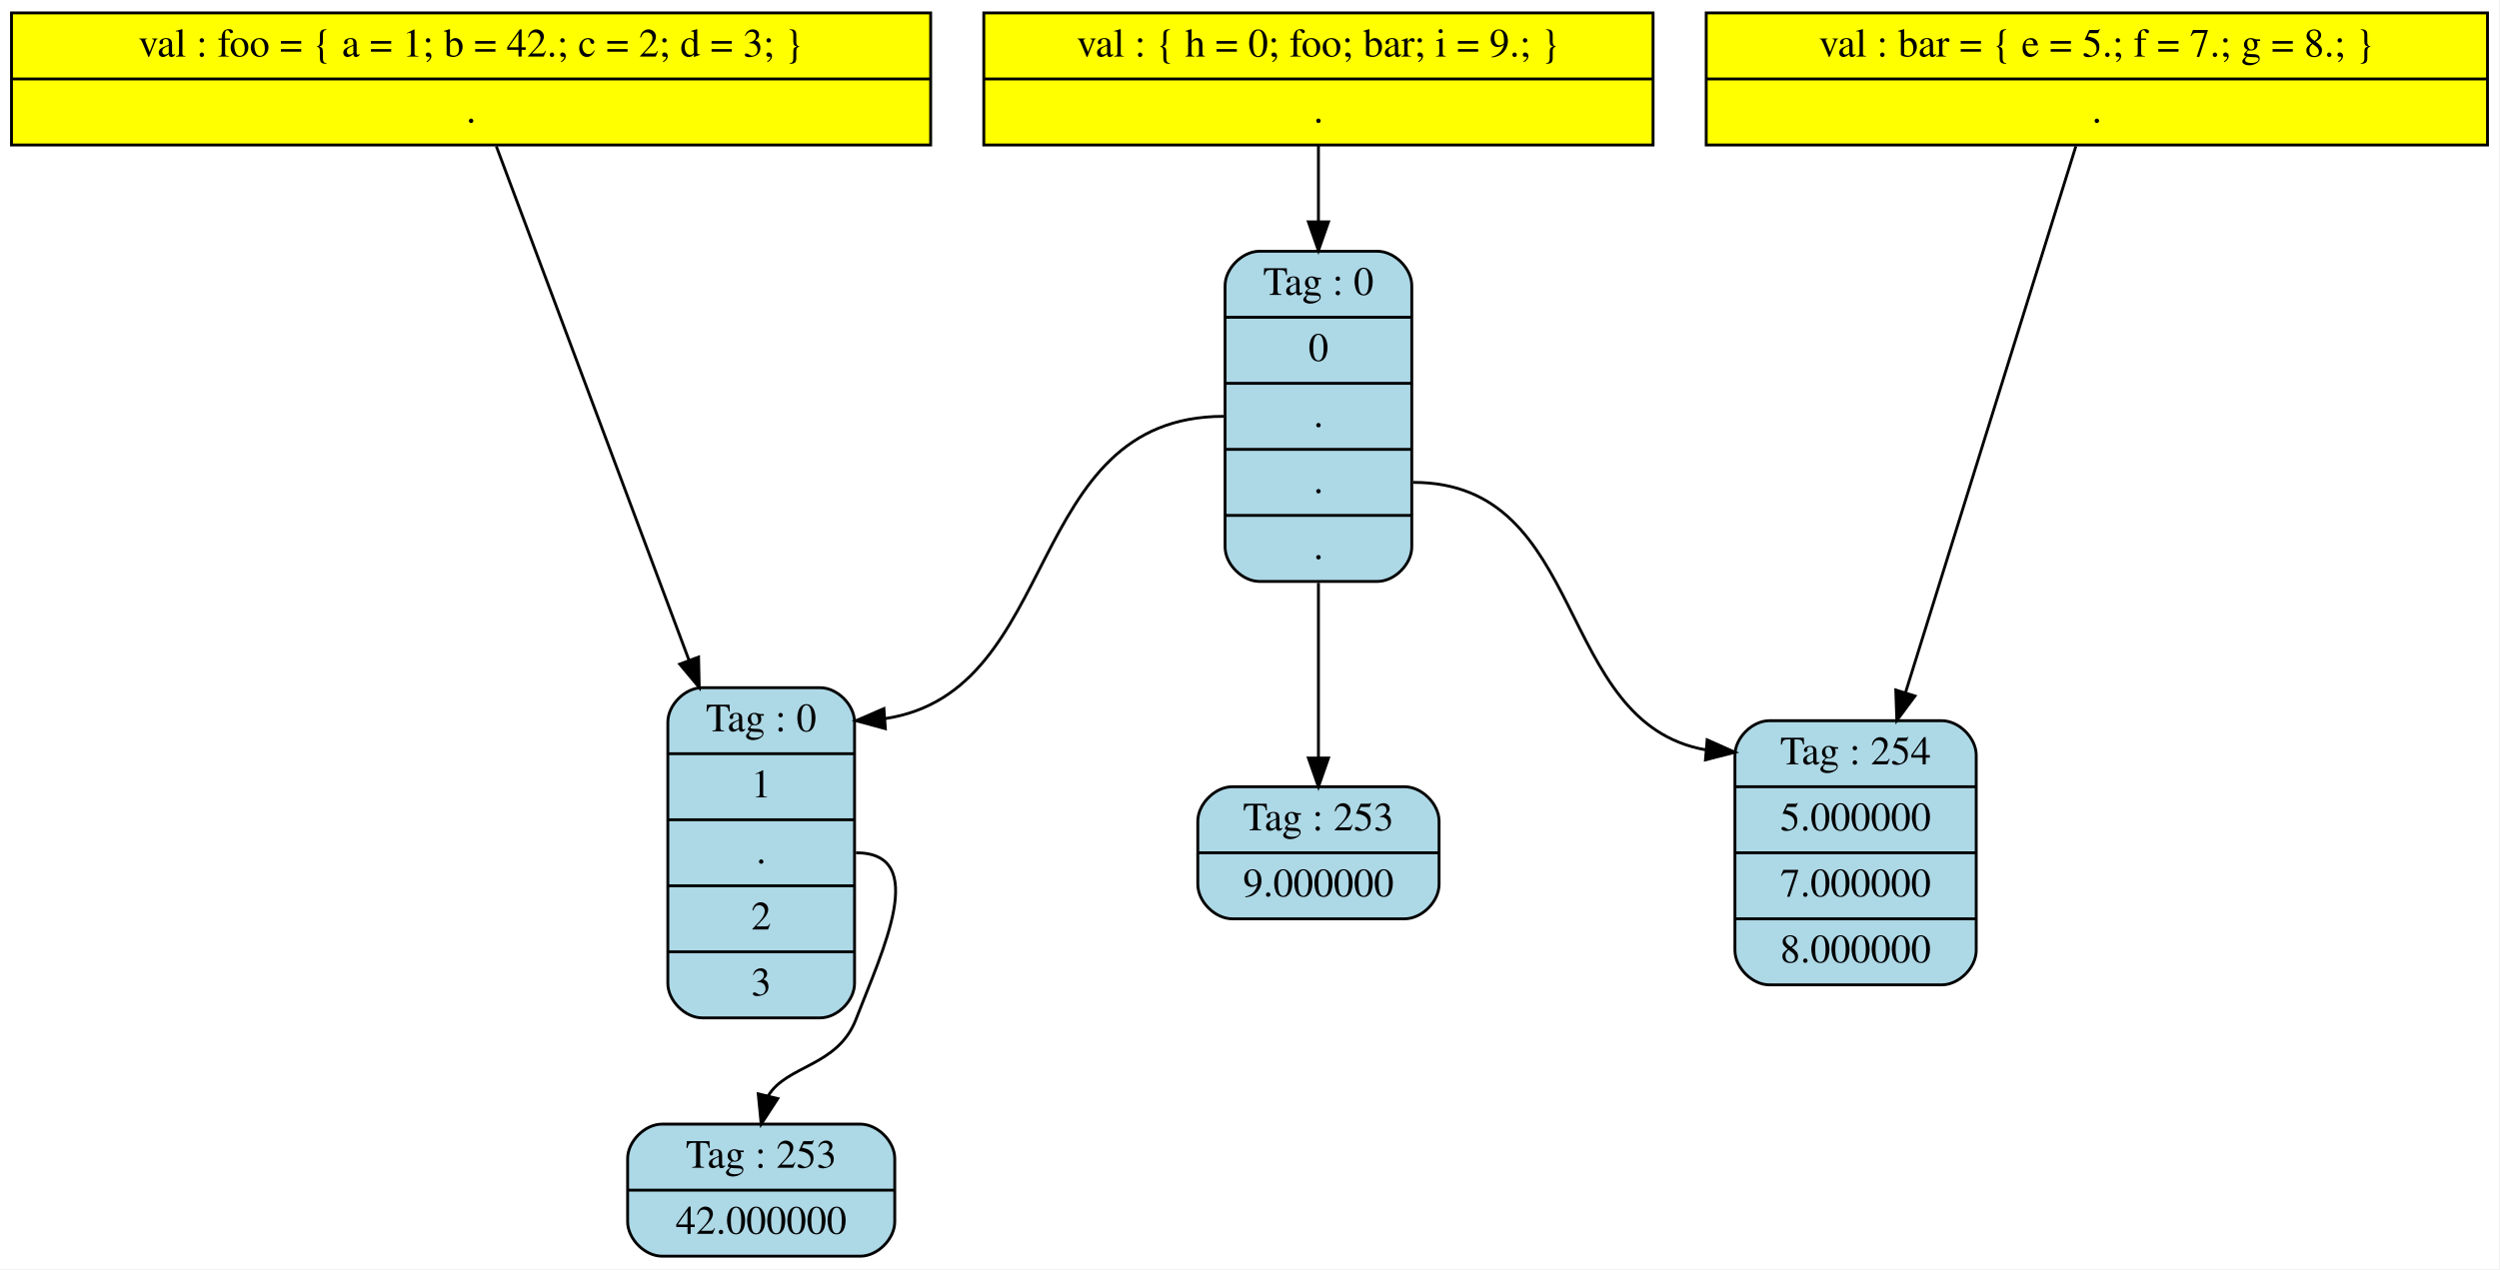
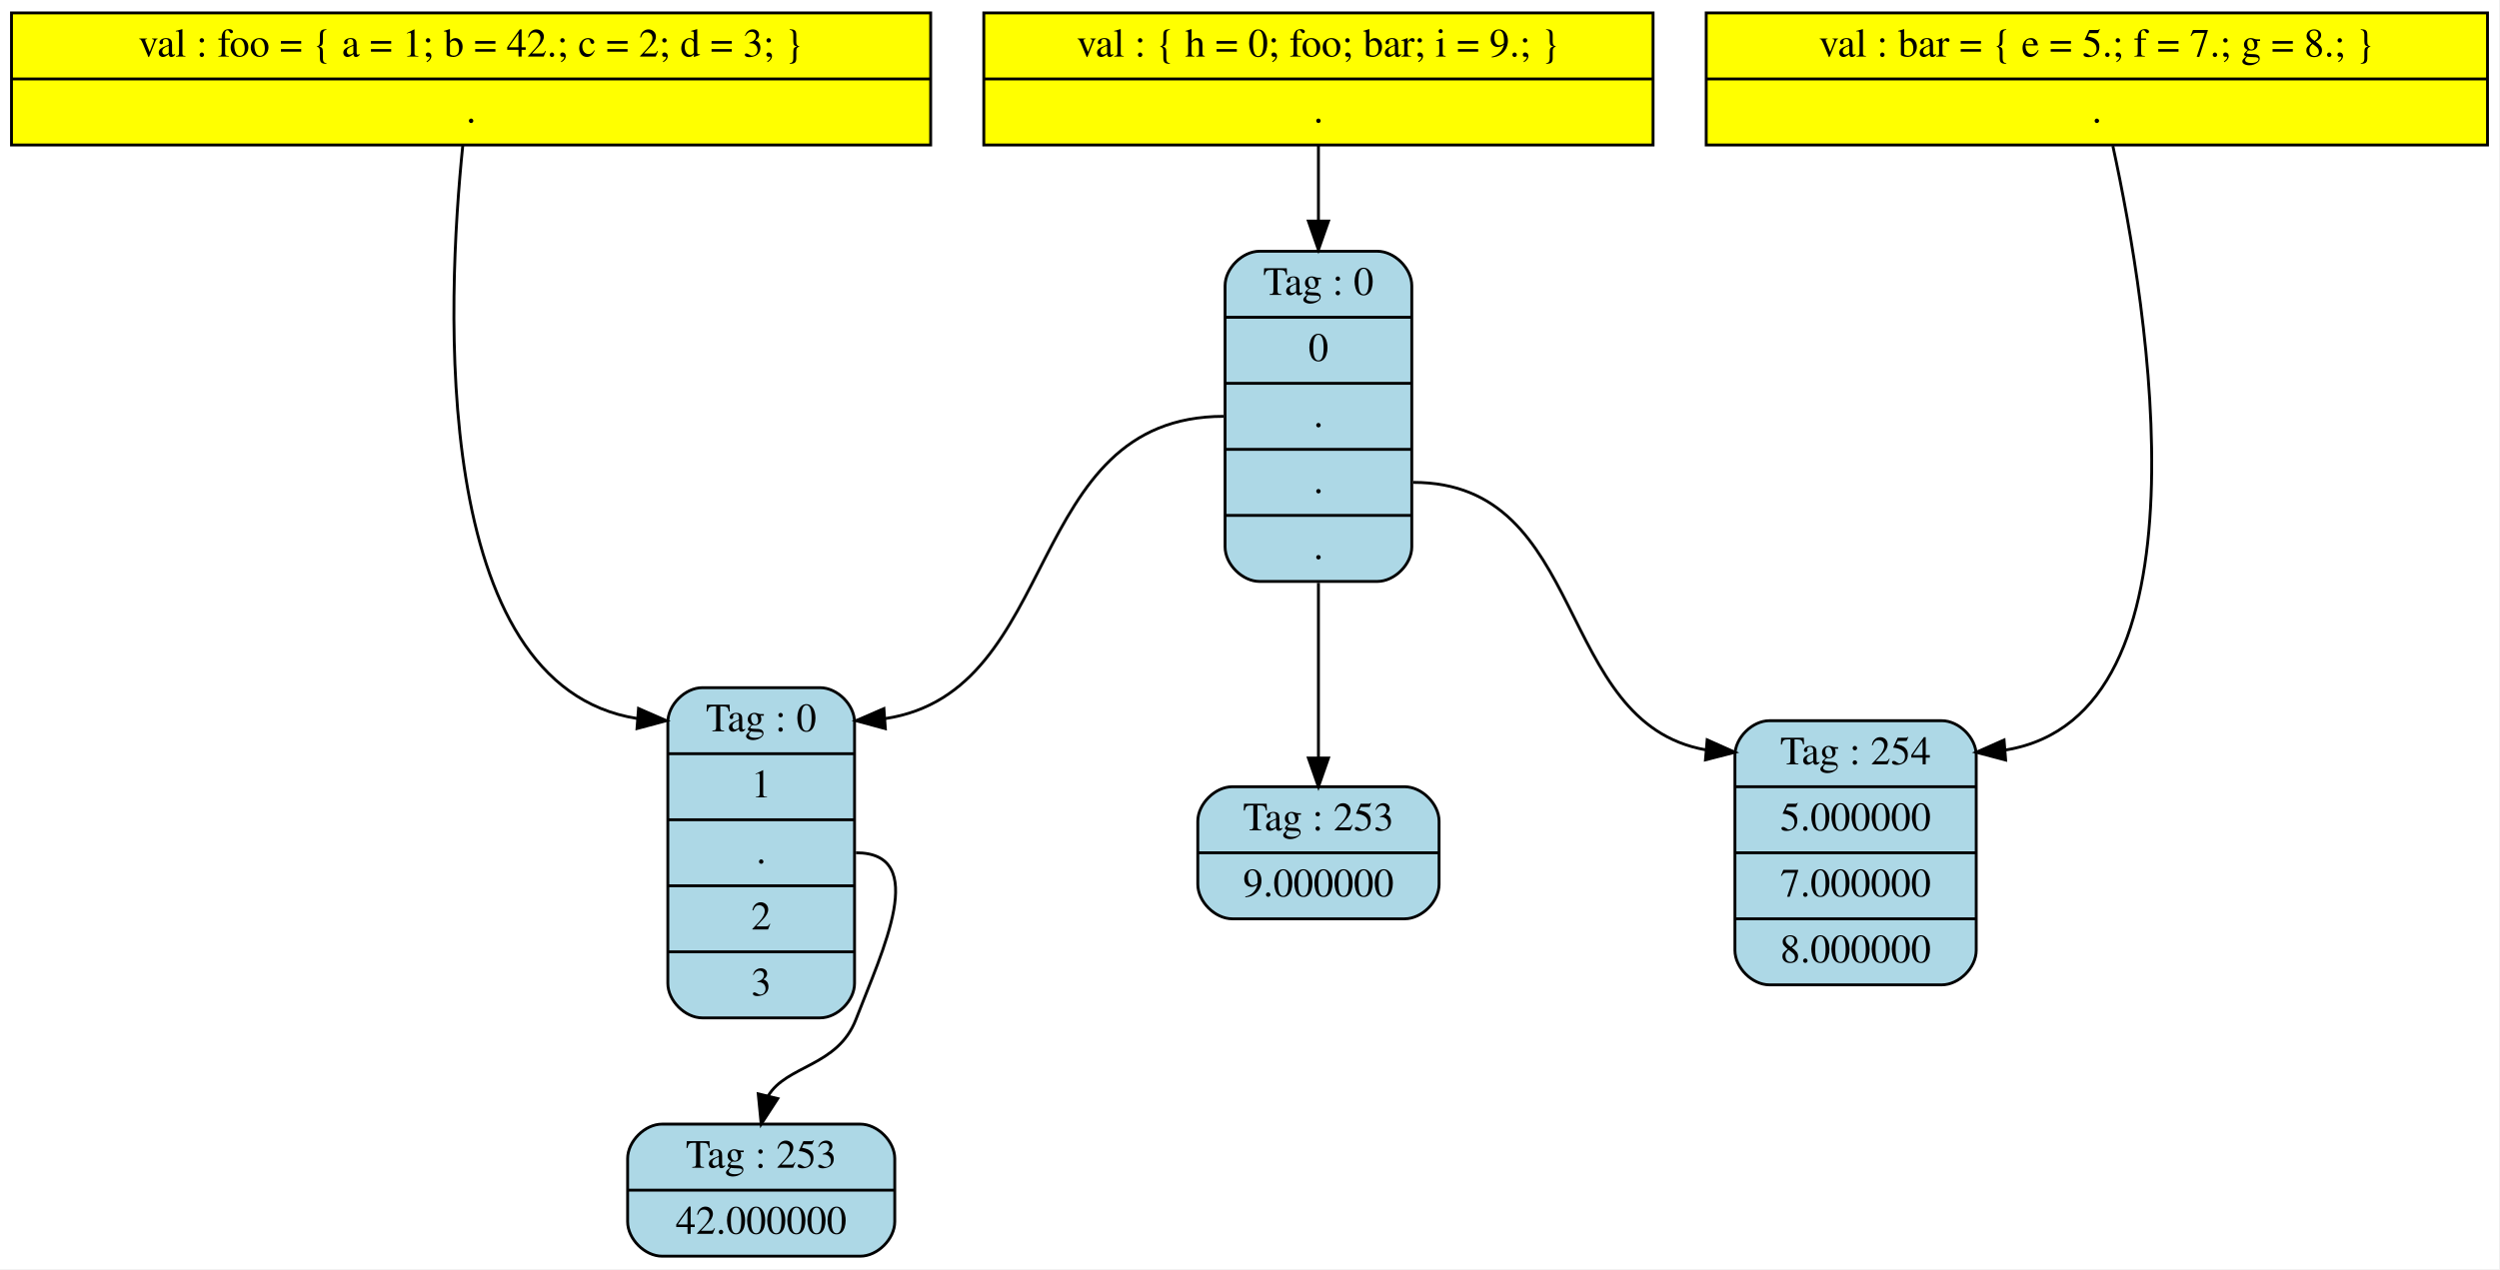
<svg xmlns="http://www.w3.org/2000/svg" width="870pt" height="442pt" viewBox="0.00 0.00 870.00 442.00">
  <g id="graph0" class="graph" transform="scale(1 1) rotate(0) translate(4 438)">
    <polygon fill="#ffffff" stroke="transparent" points="-4,4 -4,-438 866,-438 866,4 -4,4" />
    <g id="node1" class="node">
      <polygon fill="#ffff00" stroke="#000000" points="0,-387.5 0,-433.5 320,-433.5 320,-387.5 0,-387.5" />
      <text text-anchor="middle" x="160" y="-418.3" font-family="Times,serif" font-size="14.00" fill="#000000">val : foo = { a = 1; b = 42.; c = 2; d = 3; }</text>
      <polyline fill="none" stroke="#000000" points="0,-410.5 320,-410.5 " />
      <text text-anchor="middle" x="160" y="-395.3" font-family="Times,serif" font-size="14.00" fill="#000000">.</text>
    </g>
    <g id="node4" class="node">
      <path fill="#add8e6" stroke="#000000" d="M240.5,-83.5C240.5,-83.5 281.5,-83.5 281.5,-83.5 287.5,-83.5 293.5,-89.5 293.5,-95.5 293.5,-95.5 293.5,-186.5 293.5,-186.5 293.5,-192.5 287.5,-198.5 281.5,-198.5 281.5,-198.5 240.5,-198.5 240.5,-198.5 234.5,-198.5 228.5,-192.5 228.5,-186.5 228.5,-186.5 228.5,-95.5 228.5,-95.5 228.5,-89.5 234.5,-83.5 240.5,-83.5" />
      <text text-anchor="middle" x="261" y="-183.3" font-family="Times,serif" font-size="14.00" fill="#000000">Tag : 0</text>
      <polyline fill="none" stroke="#000000" points="228.5,-175.5 293.5,-175.5 " />
      <text text-anchor="middle" x="261" y="-160.3" font-family="Times,serif" font-size="14.00" fill="#000000">1</text>
      <polyline fill="none" stroke="#000000" points="228.5,-152.5 293.5,-152.5 " />
      <text text-anchor="middle" x="261" y="-137.3" font-family="Times,serif" font-size="14.00" fill="#000000">.</text>
      <polyline fill="none" stroke="#000000" points="228.5,-129.5 293.5,-129.5 " />
      <text text-anchor="middle" x="261" y="-114.3" font-family="Times,serif" font-size="14.00" fill="#000000">2</text>
      <polyline fill="none" stroke="#000000" points="228.5,-106.5 293.5,-106.5 " />
      <text text-anchor="middle" x="261" y="-91.3" font-family="Times,serif" font-size="14.00" fill="#000000">3</text>
    </g>
    <g id="edge1" class="edge">
-       <path fill="none" stroke="#000000" d="M168.786,-387.055C183.584,-347.569 214.002,-266.406 235.859,-208.083" />
-       <polygon fill="#000000" stroke="#000000" points="239.194,-209.158 239.426,-198.566 232.639,-206.702 239.194,-209.158" />
+       <path fill="none" stroke="#000000" d="M157.121,-387.423C151.519,-332.773 145.405,-199.157 217.771,-187.776" />
+       <polygon fill="#000000" stroke="#000000" points="218.293,-191.246 228,-187 217.764,-184.266 218.293,-191.246" />
    </g>
    <g id="node2" class="node">
      <polygon fill="#ffff00" stroke="#000000" points="590,-387.5 590,-433.5 862,-433.5 862,-387.5 590,-387.5" />
      <text text-anchor="middle" x="726" y="-418.3" font-family="Times,serif" font-size="14.00" fill="#000000">val : bar = { e = 5.; f = 7.; g = 8.; }</text>
      <polyline fill="none" stroke="#000000" points="590,-410.5 862,-410.5 " />
      <text text-anchor="middle" x="726" y="-395.3" font-family="Times,serif" font-size="14.00" fill="#000000">.</text>
    </g>
    <g id="node6" class="node">
      <path fill="#add8e6" stroke="#000000" d="M612,-95C612,-95 672,-95 672,-95 678,-95 684,-101 684,-107 684,-107 684,-175 684,-175 684,-181 678,-187 672,-187 672,-187 612,-187 612,-187 606,-187 600,-181 600,-175 600,-175 600,-107 600,-107 600,-101 606,-95 612,-95" />
      <text text-anchor="middle" x="642" y="-171.8" font-family="Times,serif" font-size="14.00" fill="#000000">Tag : 254</text>
      <polyline fill="none" stroke="#000000" points="600,-164 684,-164 " />
      <text text-anchor="middle" x="642" y="-148.8" font-family="Times,serif" font-size="14.00" fill="#000000">5.000000</text>
      <polyline fill="none" stroke="#000000" points="600,-141 684,-141 " />
      <text text-anchor="middle" x="642" y="-125.8" font-family="Times,serif" font-size="14.00" fill="#000000">7.000000</text>
      <polyline fill="none" stroke="#000000" points="600,-118 684,-118 " />
      <text text-anchor="middle" x="642" y="-102.8" font-family="Times,serif" font-size="14.00" fill="#000000">8.000000</text>
    </g>
    <g id="edge3" class="edge">
-       <path fill="none" stroke="#000000" d="M718.692,-387.055C705.58,-344.987 677.724,-255.614 659.44,-196.953" />
-       <polygon fill="#000000" stroke="#000000" points="662.685,-195.601 656.368,-187.096 656.002,-197.685 662.685,-195.601" />
+       <path fill="none" stroke="#000000" d="M731.57,-387.158C743.923,-330.393 767.098,-188.878 694.384,-176.822" />
+       <polygon fill="#000000" stroke="#000000" points="694.245,-173.3 684,-176 693.693,-180.278 694.245,-173.3" />
    </g>
    <g id="node3" class="node">
      <polygon fill="#ffff00" stroke="#000000" points="338.5,-387.5 338.5,-433.5 571.5,-433.5 571.5,-387.5 338.5,-387.5" />
      <text text-anchor="middle" x="455" y="-418.3" font-family="Times,serif" font-size="14.00" fill="#000000">val : { h = 0; foo; bar; i = 9.; }</text>
      <polyline fill="none" stroke="#000000" points="338.5,-410.5 571.5,-410.5 " />
      <text text-anchor="middle" x="455" y="-395.3" font-family="Times,serif" font-size="14.00" fill="#000000">.</text>
    </g>
    <g id="node7" class="node">
      <path fill="#add8e6" stroke="#000000" d="M434.5,-235.5C434.5,-235.5 475.5,-235.5 475.5,-235.5 481.5,-235.5 487.5,-241.5 487.5,-247.5 487.5,-247.5 487.5,-338.5 487.5,-338.5 487.5,-344.5 481.5,-350.5 475.5,-350.5 475.5,-350.5 434.5,-350.5 434.5,-350.5 428.5,-350.5 422.5,-344.5 422.5,-338.5 422.5,-338.5 422.5,-247.5 422.5,-247.5 422.5,-241.5 428.5,-235.5 434.5,-235.5" />
      <text text-anchor="middle" x="455" y="-335.3" font-family="Times,serif" font-size="14.00" fill="#000000">Tag : 0</text>
      <polyline fill="none" stroke="#000000" points="422.5,-327.5 487.5,-327.5 " />
      <text text-anchor="middle" x="455" y="-312.3" font-family="Times,serif" font-size="14.00" fill="#000000">0</text>
      <polyline fill="none" stroke="#000000" points="422.5,-304.5 487.5,-304.5 " />
      <text text-anchor="middle" x="455" y="-289.3" font-family="Times,serif" font-size="14.00" fill="#000000">.</text>
      <polyline fill="none" stroke="#000000" points="422.5,-281.5 487.5,-281.5 " />
      <text text-anchor="middle" x="455" y="-266.3" font-family="Times,serif" font-size="14.00" fill="#000000">.</text>
      <polyline fill="none" stroke="#000000" points="422.5,-258.5 487.5,-258.5 " />
      <text text-anchor="middle" x="455" y="-243.3" font-family="Times,serif" font-size="14.00" fill="#000000">.</text>
    </g>
    <g id="edge4" class="edge">
-       <path fill="none" stroke="#000000" d="M455,-387.286C455,-379.526 455,-370.44 455,-361.029" />
-       <polygon fill="#000000" stroke="#000000" points="458.5,-360.736 455,-350.736 451.5,-360.736 458.5,-360.736" />
+       <path fill="none" stroke="#000000" d="M455,-387.33C455,-379.332 455,-370.103 455,-361.058" />
+       <polygon fill="#000000" stroke="#000000" points="458.5,-361 455,-351 451.5,-361 458.5,-361" />
    </g>
    <g id="node5" class="node">
      <path fill="#add8e6" stroke="#000000" d="M226.5,-.5C226.5,-.5 295.5,-.5 295.5,-.5 301.5,-.5 307.5,-6.5 307.5,-12.5 307.5,-12.5 307.5,-34.5 307.5,-34.5 307.5,-40.5 301.5,-46.5 295.5,-46.5 295.5,-46.5 226.5,-46.5 226.5,-46.5 220.5,-46.5 214.5,-40.5 214.5,-34.5 214.5,-34.5 214.5,-12.5 214.5,-12.5 214.5,-6.5 220.5,-.5 226.5,-.5" />
      <text text-anchor="middle" x="261" y="-31.3" font-family="Times,serif" font-size="14.00" fill="#000000">Tag : 253</text>
      <polyline fill="none" stroke="#000000" points="214.5,-23.5 307.5,-23.5 " />
      <text text-anchor="middle" x="261" y="-8.3" font-family="Times,serif" font-size="14.00" fill="#000000">42.000000</text>
    </g>
    <g id="edge2" class="edge">
      <path fill="none" stroke="#000000" d="M294,-141C319.778,-141 303.262,-107.056 294,-83 287.615,-66.418 269.821,-67.123 263.372,-56.24" />
      <polygon fill="#000000" stroke="#000000" points="266.767,-55.388 261,-46.5 259.966,-57.044 266.767,-55.388" />
    </g>
    <g id="edge5" class="edge">
      <path fill="none" stroke="#000000" d="M422,-293C351.743,-293 366.16,-197.099 304.172,-187.733" />
      <polygon fill="#000000" stroke="#000000" points="304.226,-184.228 294,-187 303.722,-191.21 304.226,-184.228" />
    </g>
    <g id="edge6" class="edge">
      <path fill="none" stroke="#000000" d="M488,-270C549.305,-270 536.784,-186.347 589.726,-176.87" />
      <polygon fill="#000000" stroke="#000000" points="590.331,-180.332 600,-176 589.74,-173.357 590.331,-180.332" />
    </g>
    <g id="node8" class="node">
      <path fill="#add8e6" stroke="#000000" d="M425,-118C425,-118 485,-118 485,-118 491,-118 497,-124 497,-130 497,-130 497,-152 497,-152 497,-158 491,-164 485,-164 485,-164 425,-164 425,-164 419,-164 413,-158 413,-152 413,-152 413,-130 413,-130 413,-124 419,-118 425,-118" />
      <text text-anchor="middle" x="455" y="-148.8" font-family="Times,serif" font-size="14.00" fill="#000000">Tag : 253</text>
      <polyline fill="none" stroke="#000000" points="413,-141 497,-141 " />
      <text text-anchor="middle" x="455" y="-125.8" font-family="Times,serif" font-size="14.00" fill="#000000">9.000000</text>
    </g>
    <g id="edge7" class="edge">
      <path fill="none" stroke="#000000" d="M455,-235C455,-207.142 455,-197.73 455,-174.195" />
      <polygon fill="#000000" stroke="#000000" points="458.5,-174 455,-164 451.5,-174 458.5,-174" />
    </g>
  </g>
</svg>
